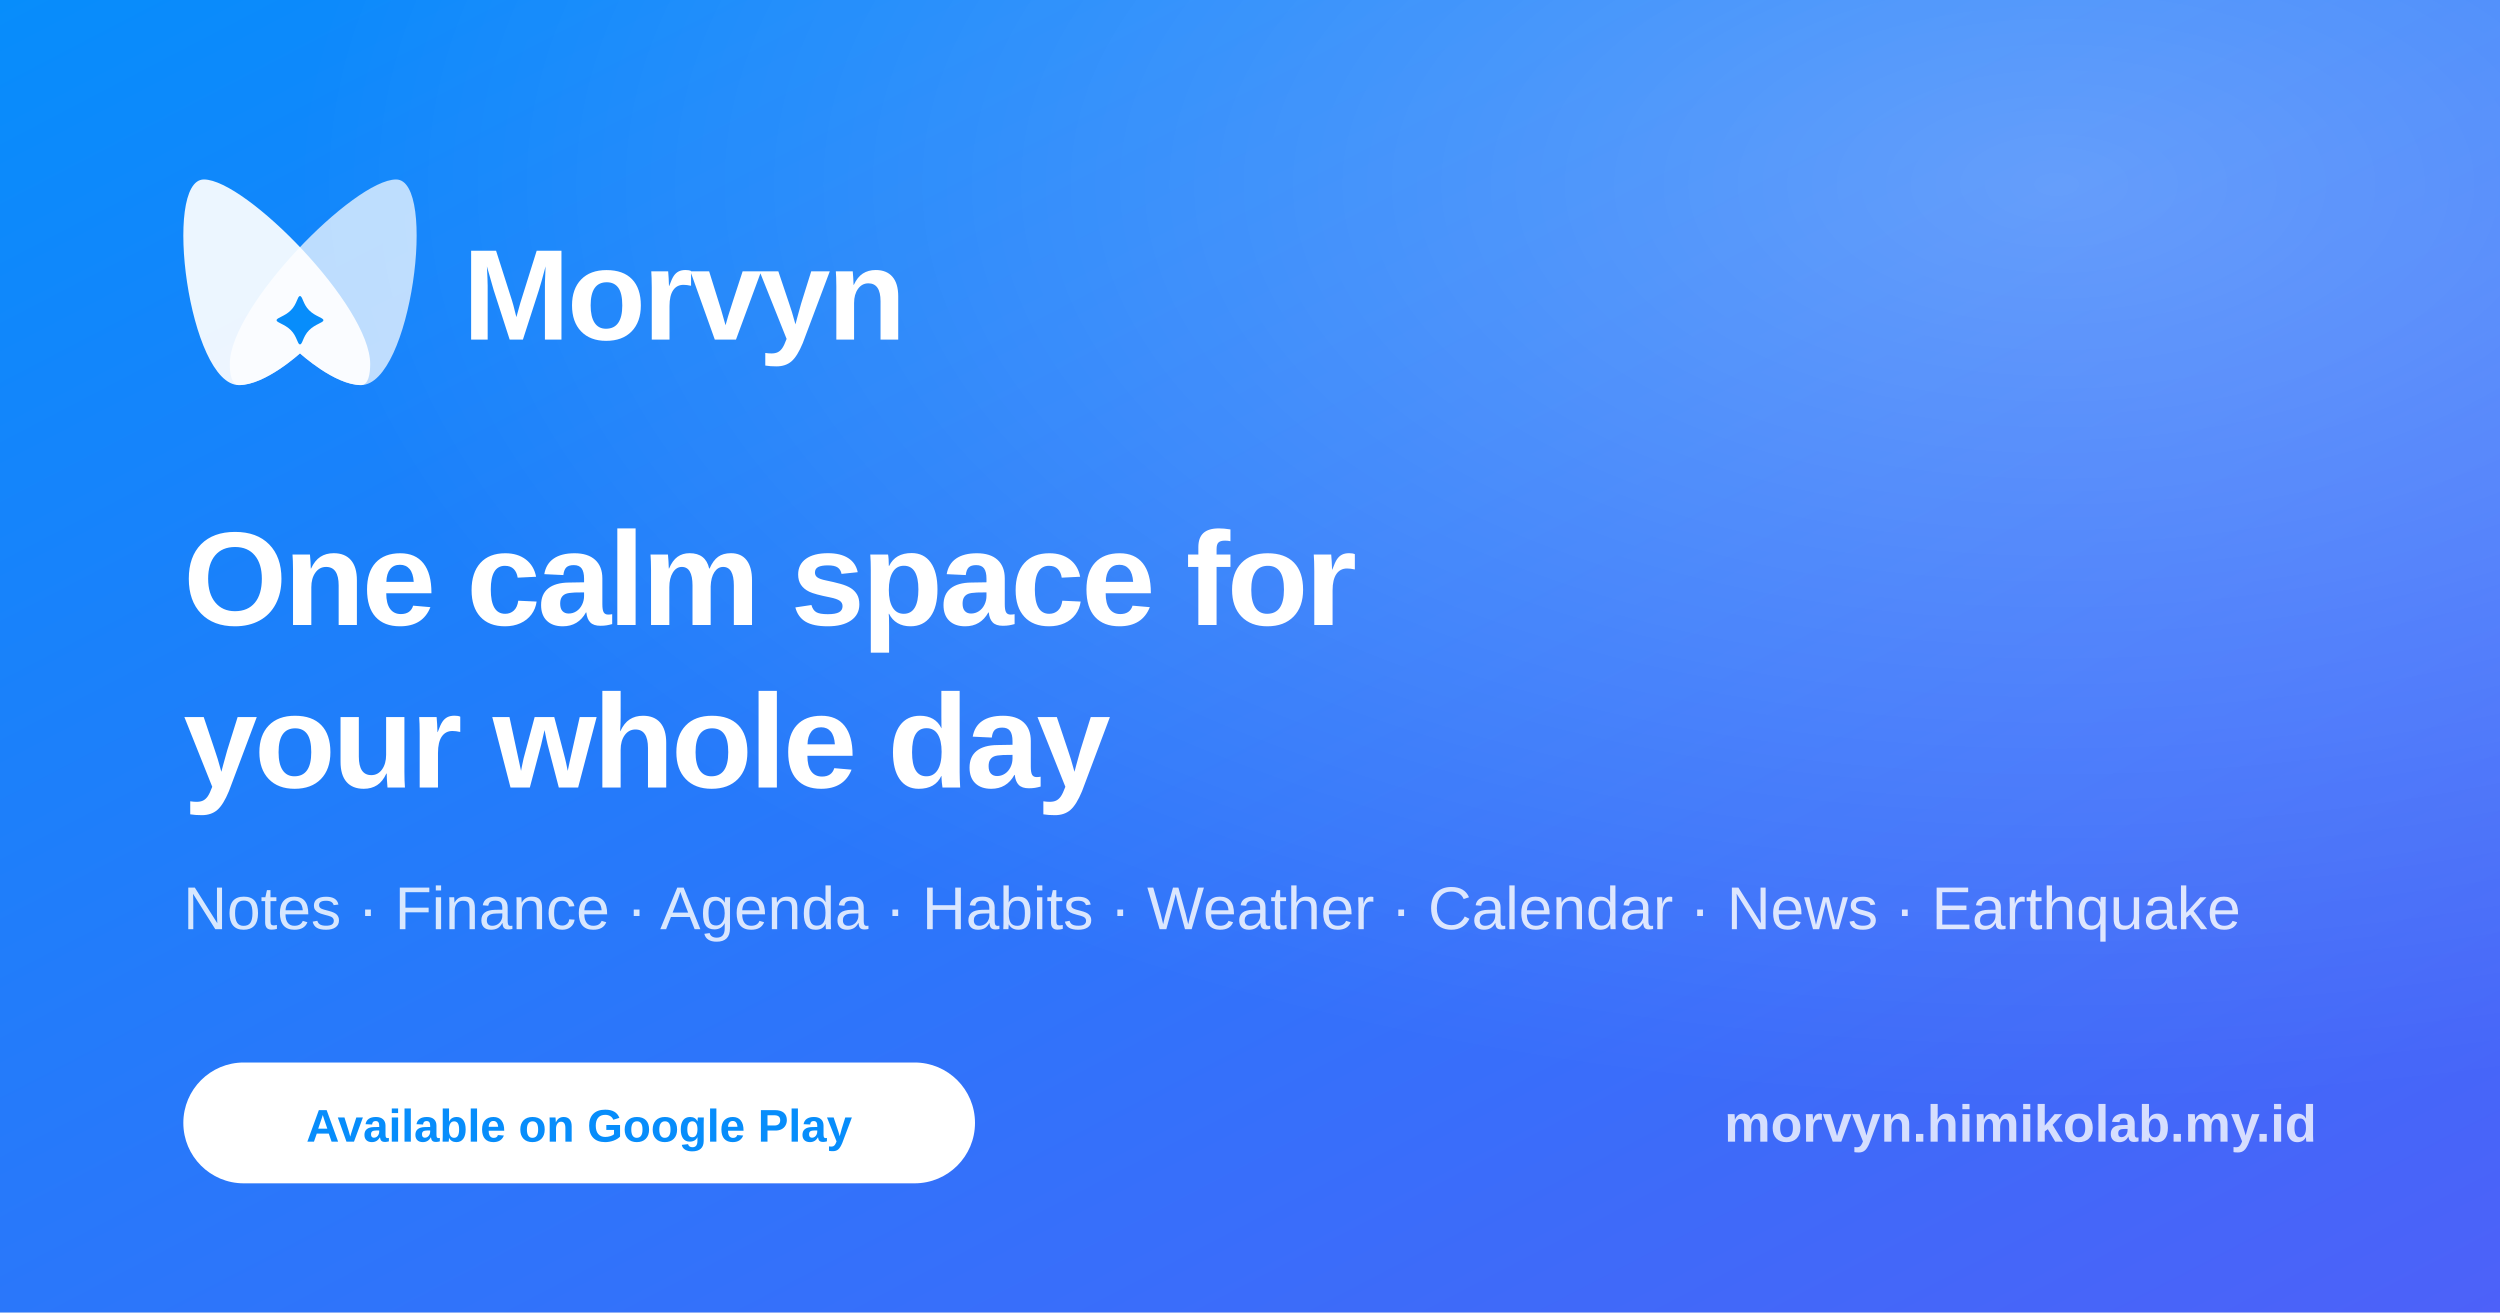
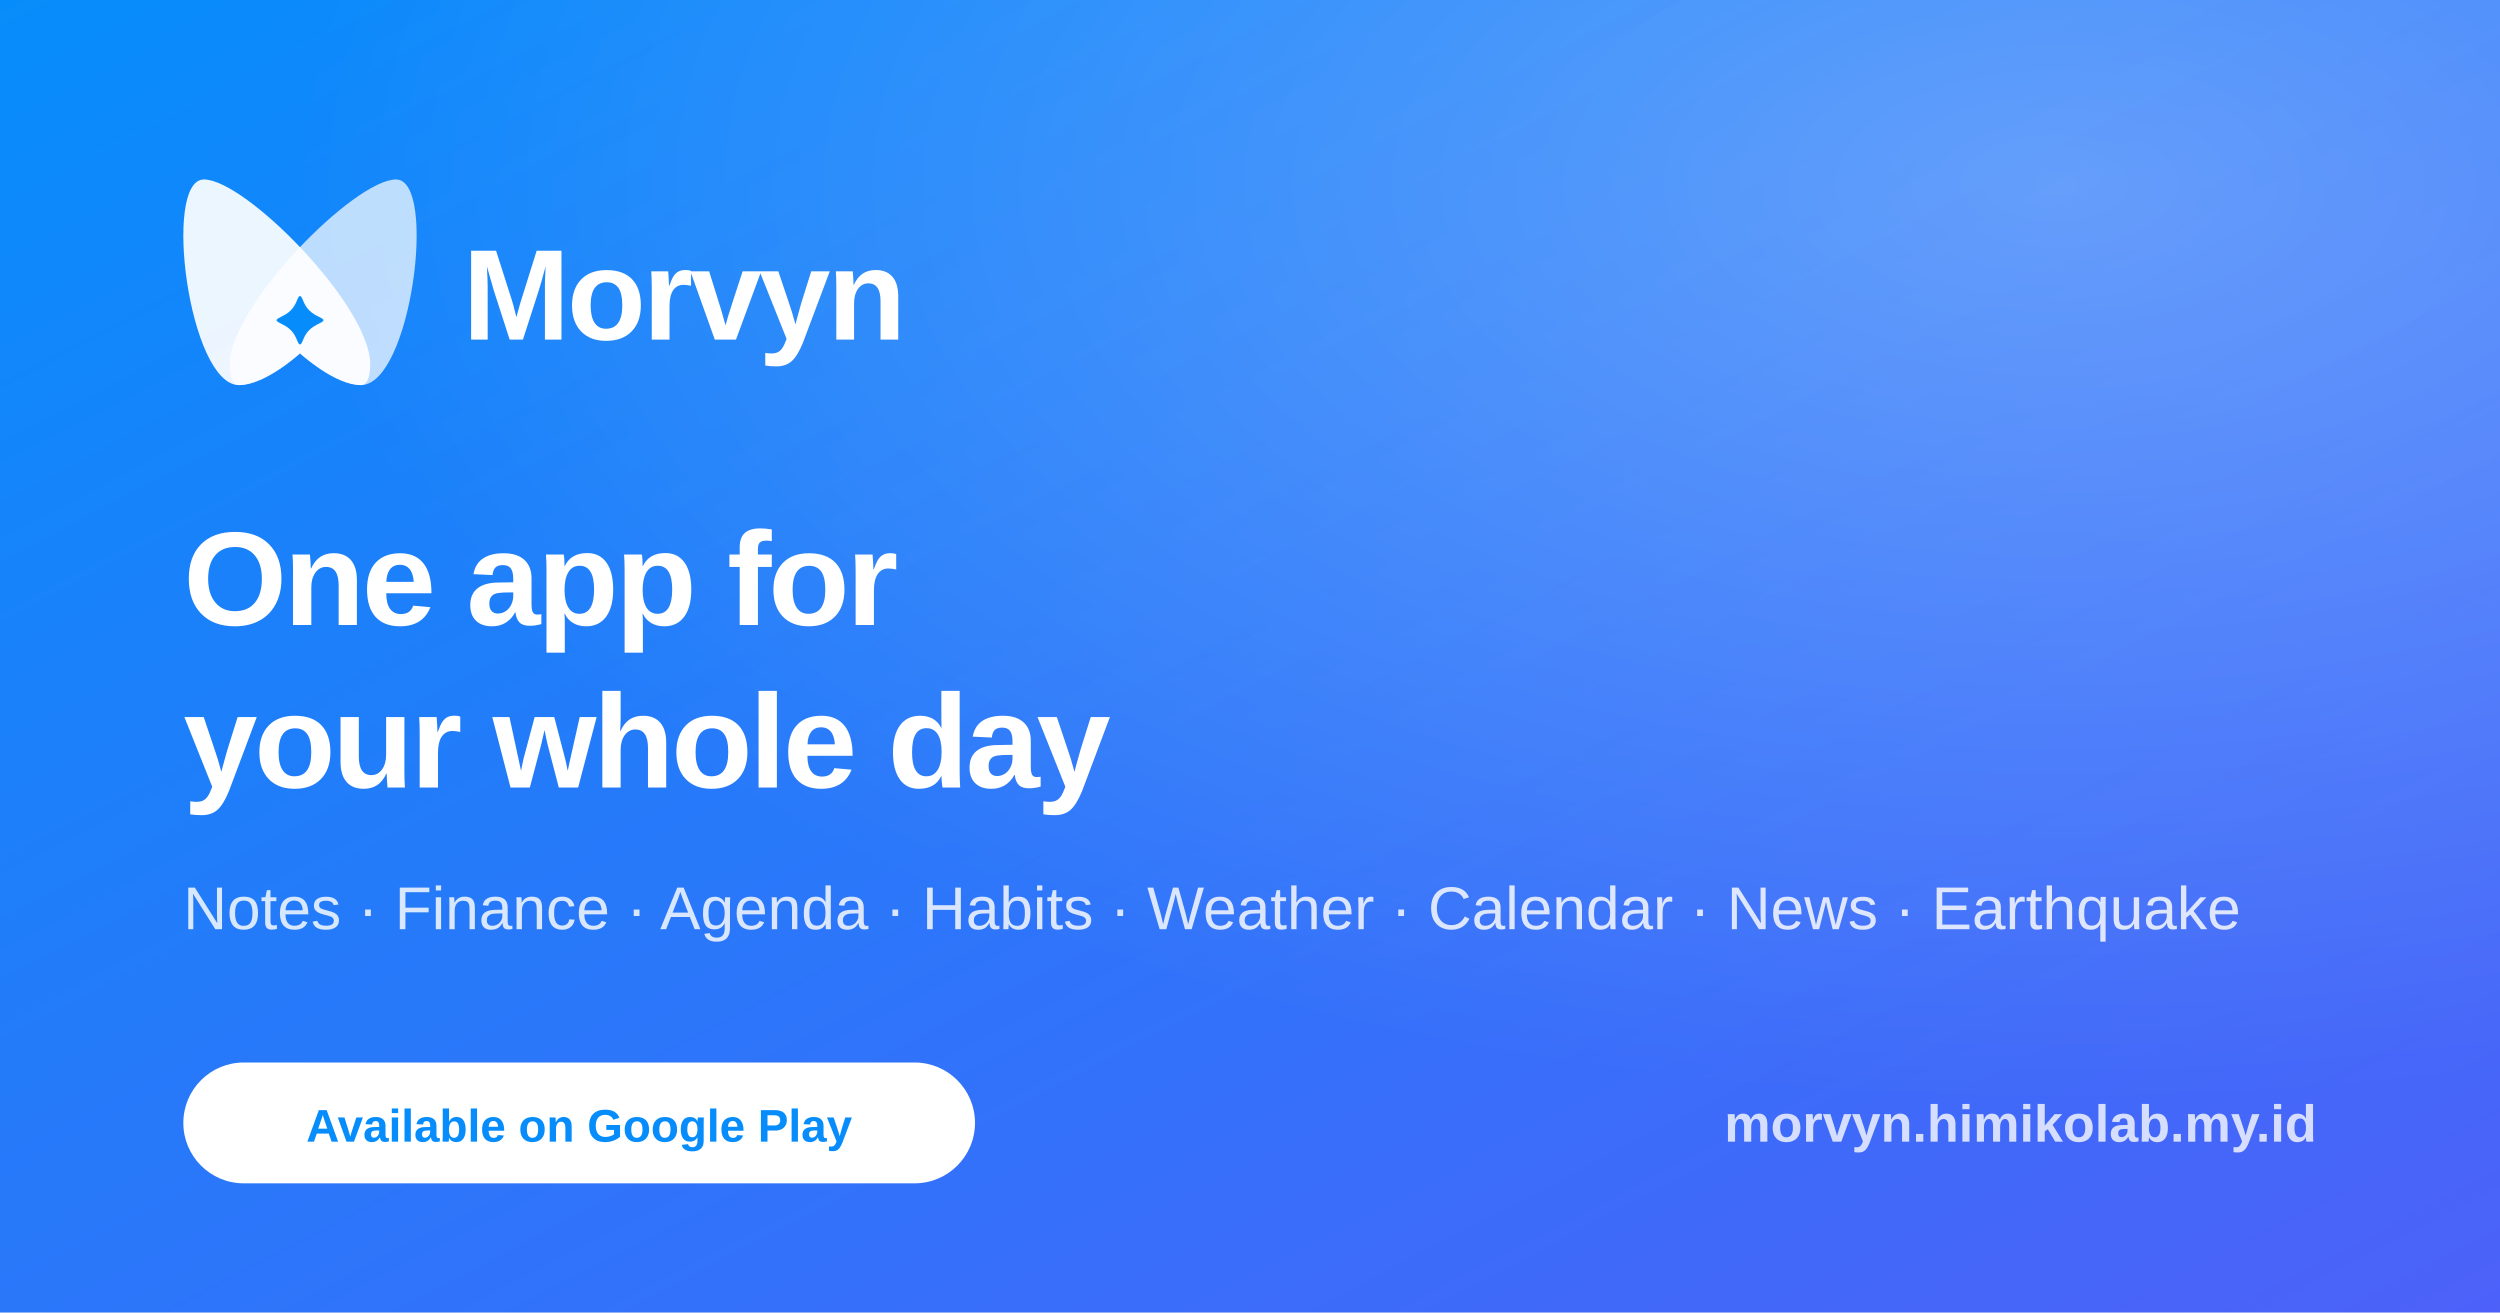
<svg xmlns="http://www.w3.org/2000/svg" width="1200" height="630" viewBox="0 0 1200 630">
  <defs>
    <linearGradient id="bg" x1="0" y1="0" x2="1" y2="1">
      <stop offset="0%" stop-color="#078DFB" />
      <stop offset="100%" stop-color="#4D61F9" />
    </linearGradient>
    <radialGradient id="glow" cx="0.82" cy="0.14" r="0.7">
      <stop offset="0%" stop-color="#FFFFFF" stop-opacity="0.28" />
      <stop offset="100%" stop-color="#FFFFFF" stop-opacity="0" />
    </radialGradient>
  </defs>
  <rect width="1200" height="630" fill="url(#bg)" />
  <rect width="1200" height="630" fill="url(#glow)" />
  <svg x="88" y="86" width="112" height="99" viewBox="0 0 10468 9226">
    <g transform="translate(-3305.609,-23623)">
      <path d="M11688.596,31900C11688.596,29299.587 6100.629,23623.149 4228.596,23623C2356.564,23622.906 3559.896,32847.405 5803.93,32848C6984.44,32848 8539.263,31423 8539.263,31423C8539.263,31423 10094.304,32848 11274.596,32848C11615.81,32848.499 11688.554,32327.89 11688.596,31900Z" fill="#FFFFFF" fill-opacity="0.92" />
    </g>
    <g transform="matrix(-1,0,0,1,13229.238,-23623)">
      <path d="M11144.917,31900C11144.917,29299.587 5556.95,23623.149 3684.917,23623C1812.885,23622.906 3016.217,32847.405 5260.251,32848C6440.761,32848 7995.584,31423 7995.584,31423C7995.584,31423 9550.625,32848 10730.917,32848C11072.131,32848.499 11144.875,32327.89 11144.917,31900Z" fill="#FFFFFF" fill-opacity="0.72" />
    </g>
    <g transform="translate(-3099.679,-23623)">
      <path d="M8333.333,28854C8452.039,28853.998 8459.389,29207.711 8742.718,29491.041C9026.047,29774.37 9383.001,29823.411 9383,29938C9383.001,30052.589 9026.047,30101.63 8742.718,30384.959C8459.389,30668.289 8452.039,31022.002 8333.333,31022C8214.627,31022.002 8207.278,30668.289 7923.949,30384.959C7640.62,30101.63 7283.666,30052.589 7283.667,29938C7283.666,29823.411 7640.62,29774.37 7923.949,29491.041C8207.278,29207.711 8214.627,28853.998 8333.333,28854Z" fill="#078DFB" />
    </g>
  </svg>
  <text x="222" y="163" font-family="Avenir Next, Helvetica Neue, Arial, sans-serif" font-size="62" font-weight="800" fill="#FFFFFF" letter-spacing="-1.5">Morvyn</text>
-   <text x="88" y="300" font-family="Avenir Next, Helvetica Neue, Arial, sans-serif" font-size="64" font-weight="800" fill="#FFFFFF" letter-spacing="-1.6">One calm space for</text>
+   <text x="88" y="300" font-family="Avenir Next, Helvetica Neue, Arial, sans-serif" font-size="64" font-weight="800" fill="#FFFFFF" letter-spacing="-1.6">One app for</text>
  <text x="88" y="378" font-family="Avenir Next, Helvetica Neue, Arial, sans-serif" font-size="64" font-weight="800" fill="#FFFFFF" letter-spacing="-1.6">your whole day</text>
  <text x="88" y="446" font-family="Avenir Next, Helvetica Neue, Arial, sans-serif" font-size="29" font-weight="500" fill="#FFFFFF" fill-opacity="0.82">Notes · Finance · Agenda · Habits · Weather · Calendar · News · Earthquake</text>
  <rect x="88" y="510" width="380" height="58" rx="29" fill="#FFFFFF" />
  <text x="278" y="548" text-anchor="middle" font-family="Avenir Next, Helvetica Neue, Arial, sans-serif" font-size="22" font-weight="700" fill="#078DFB">Available on Google Play</text>
  <text x="1112" y="548" text-anchor="end" font-family="Avenir Next, Helvetica Neue, Arial, sans-serif" font-size="25" font-weight="600" fill="#FFFFFF" fill-opacity="0.78">morvyn.himikolab.my.id</text>
</svg>
